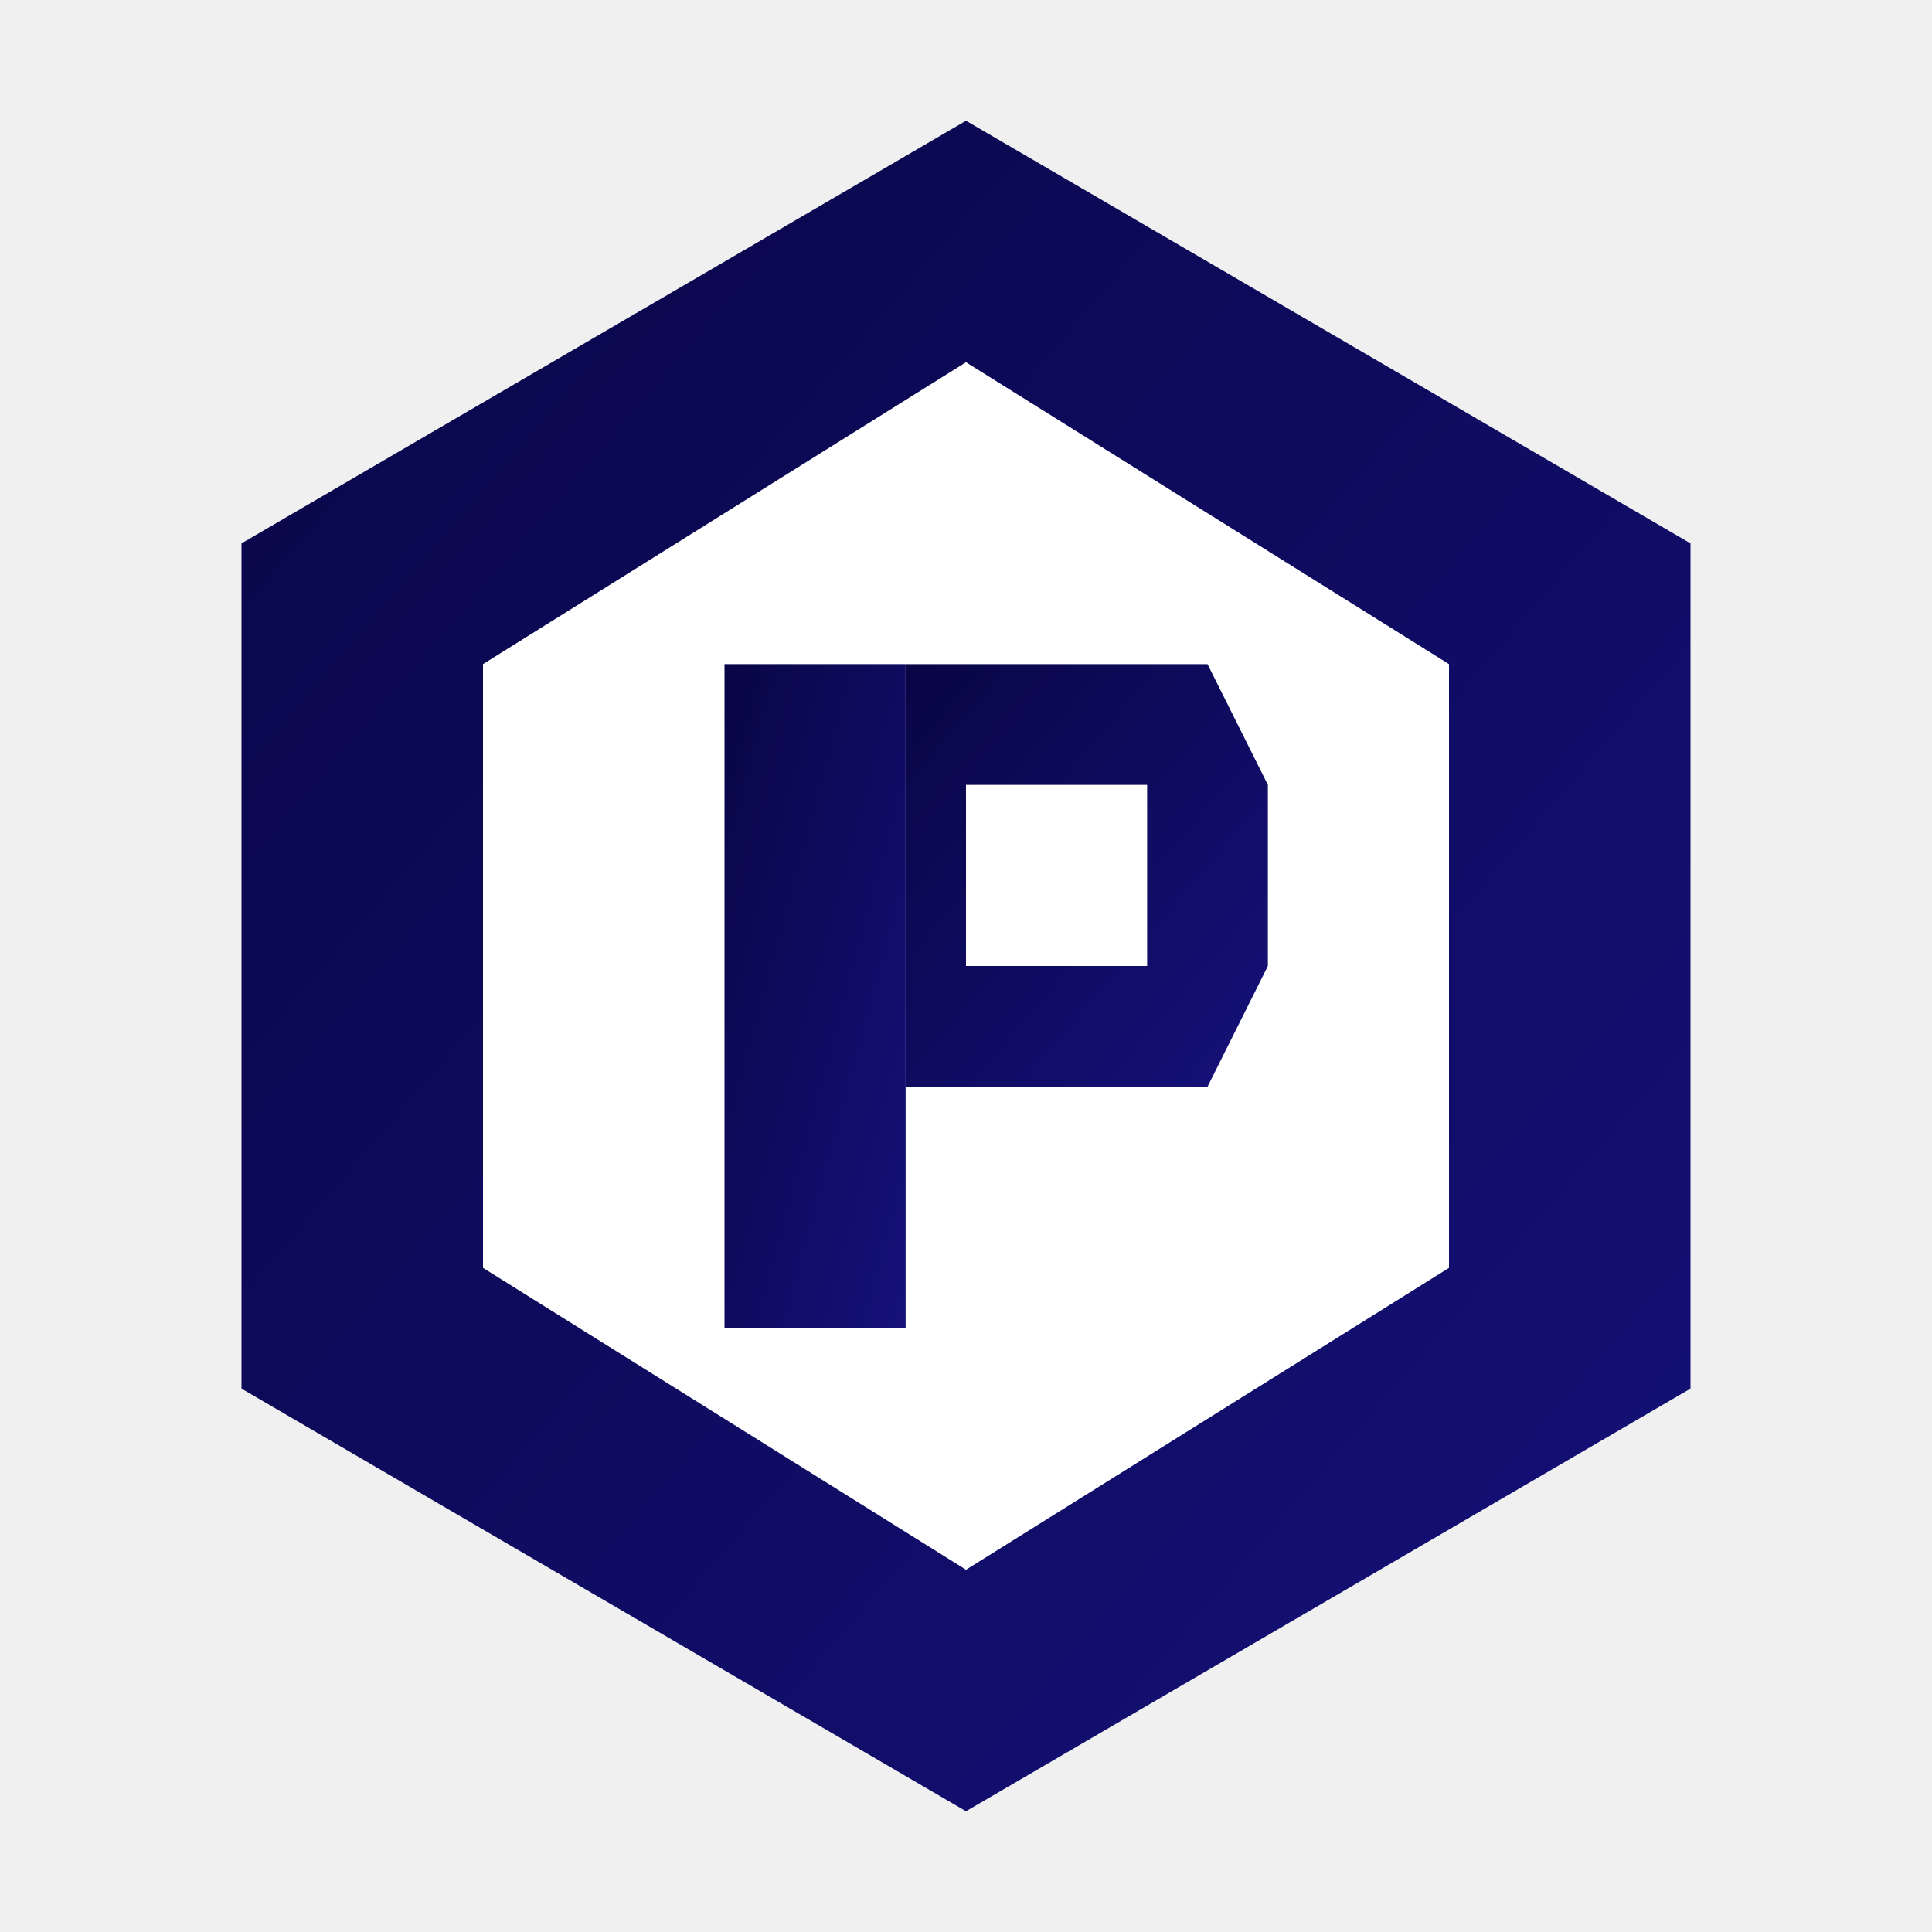
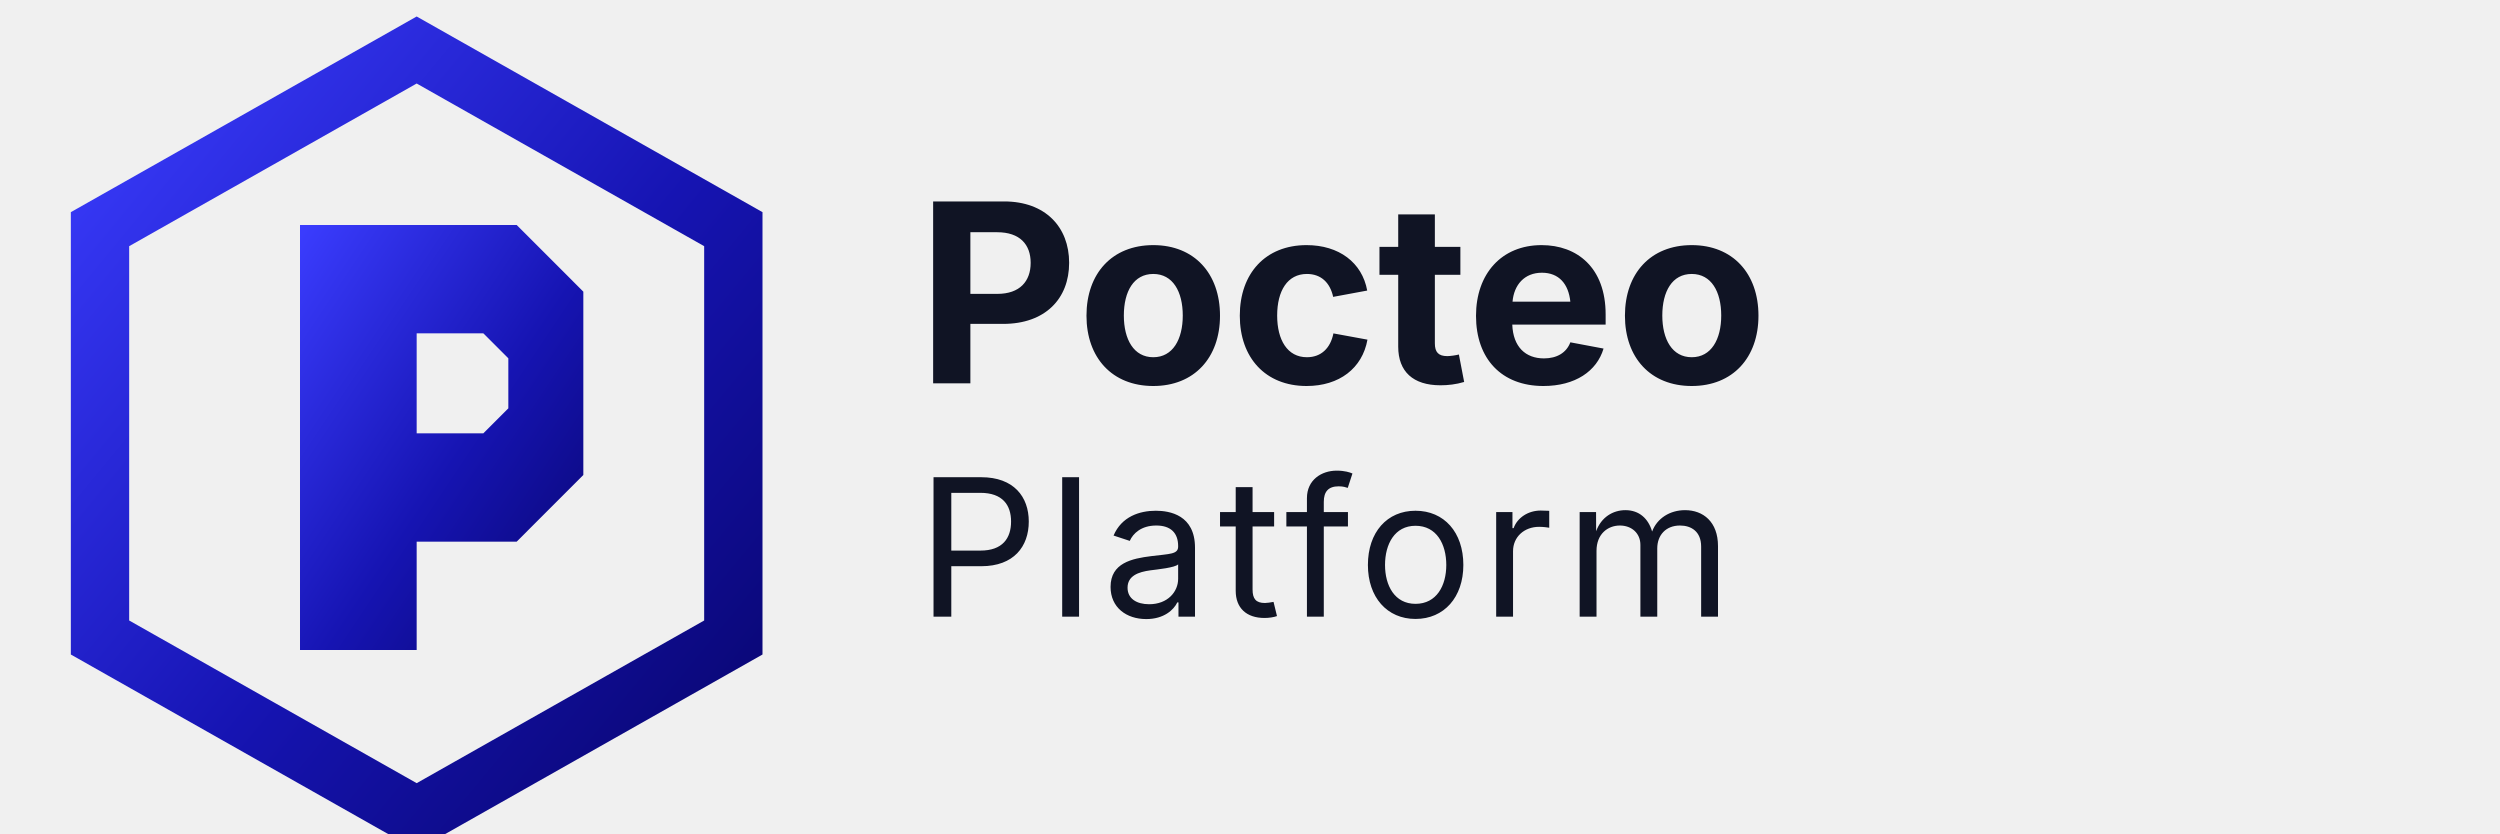
- <svg xmlns="http://www.w3.org/2000/svg" viewBox="0 0 64 64" width="32" height="32" aria-label="Pocteo Platform">
+ <svg xmlns="http://www.w3.org/2000/svg" viewBox="0 0 600 200" width="240" height="80" role="img" aria-label="Pocteo Platform">
  <defs>
-     <linearGradient id="pg" x1="0" y1="0" x2="1" y2="1">
-       <stop offset="0%" stop-color="#080646" />
-       <stop offset="100%" stop-color="#15117A" />
+     <linearGradient id="pocteoGrad" x1="0" y1="0" x2="1" y2="1">
+       <stop offset="0%" stop-color="#3B3DFF" />
+       <stop offset="55%" stop-color="#1614B2" />
+       <stop offset="100%" stop-color="#08056D" />
    </linearGradient>
  </defs>
-   <path d="M32 4 L56 18 L56 46 L32 60 L8 46 L8 18 Z" fill="url(#pg)" />
-   <path d="M32 12 L48 22 L48 42 L32 52 L16 42 L16 22 Z" fill="#FFFFFF" />
-   <rect x="24" y="22" width="6" height="22" fill="url(#pg)" />
-   <path d="M30 22 L40 22 L42 26 L42 32 L40 36 L30 36 Z" fill="url(#pg)" />
-   <rect x="32" y="26" width="6" height="6" fill="#FFFFFF" />
+   <g transform="translate(8,4)">
+     <path d="M92 8 L168 51 L168 149 L92 192 L16 149 L16 51 Z" fill="none" stroke="url(#pocteoGrad)" stroke-width="14" stroke-linejoin="miter" />
+     <path d="M64 50 L116 50 L132 66 L132 110 L116 126 L92 126 L92 152 L64 152 Z              M92 76 L92 100 L108 100 L114 94 L114 82 L108 76 Z" fill="url(#pocteoGrad)" fill-rule="evenodd" />
+   </g>
+   <text x="220" y="92" font-family="'Space Grotesk', 'Inter', sans-serif" font-weight="700" font-size="60" fill="#101424">Pocteo</text>
+   <text x="220" y="148" font-family="'Space Grotesk', 'Inter', sans-serif" font-weight="400" font-size="46" fill="#101424" letter-spacing="2">Platform</text>
</svg>
